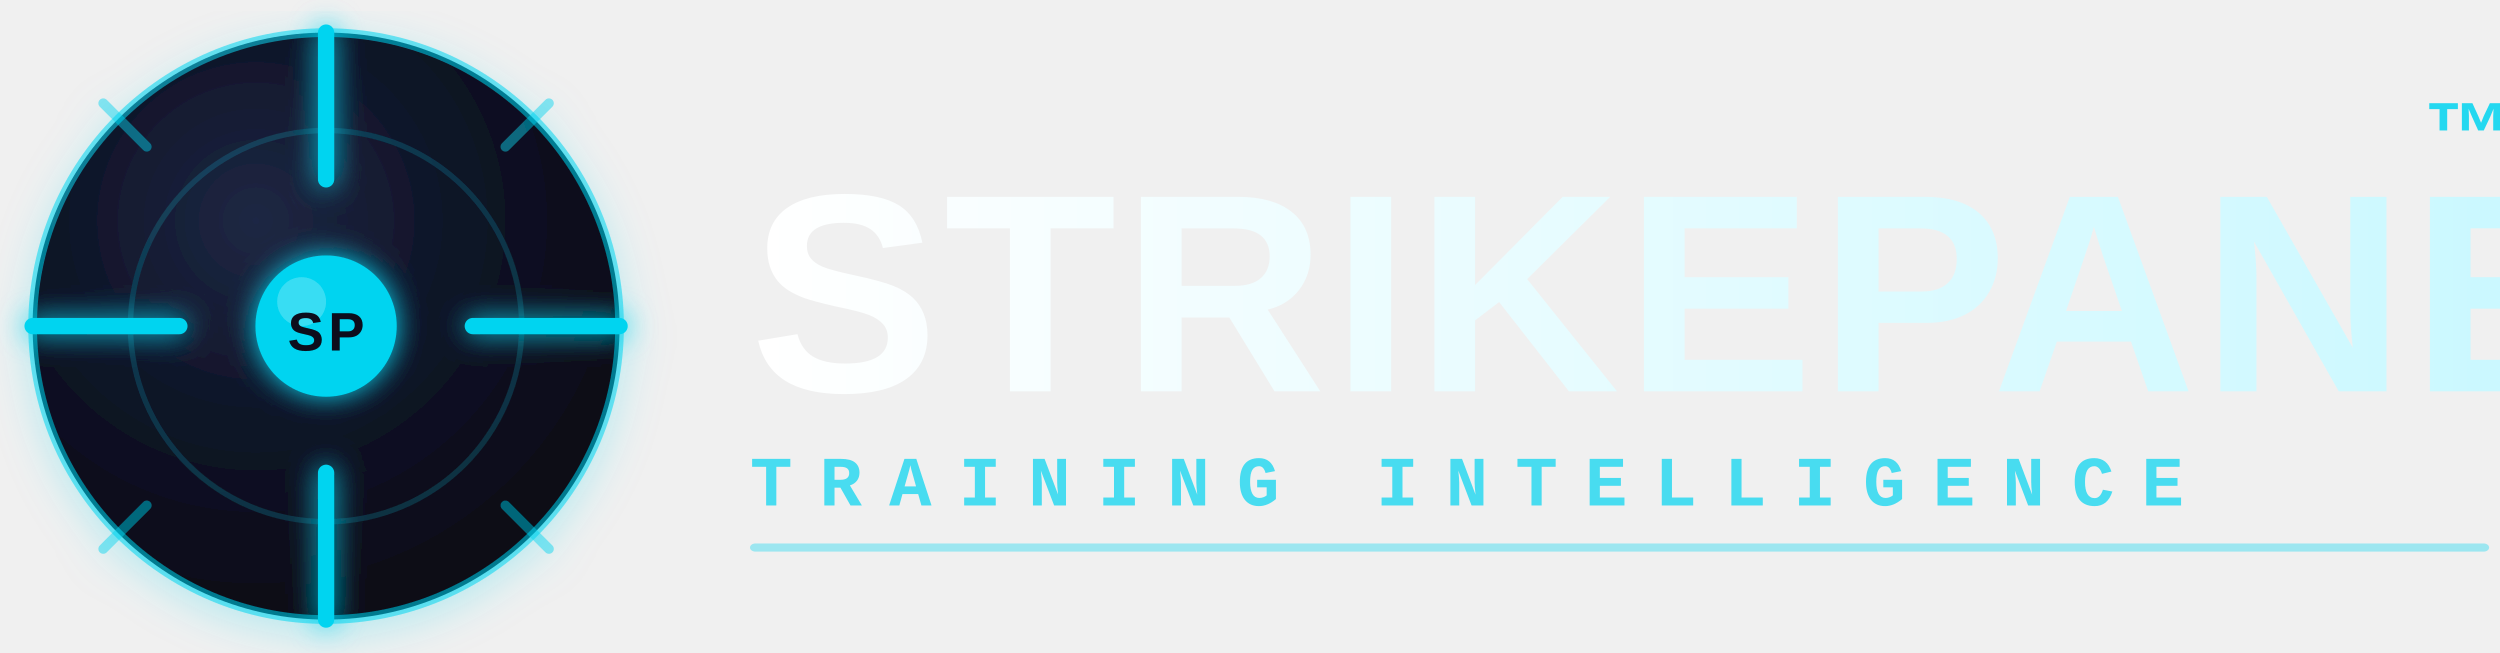
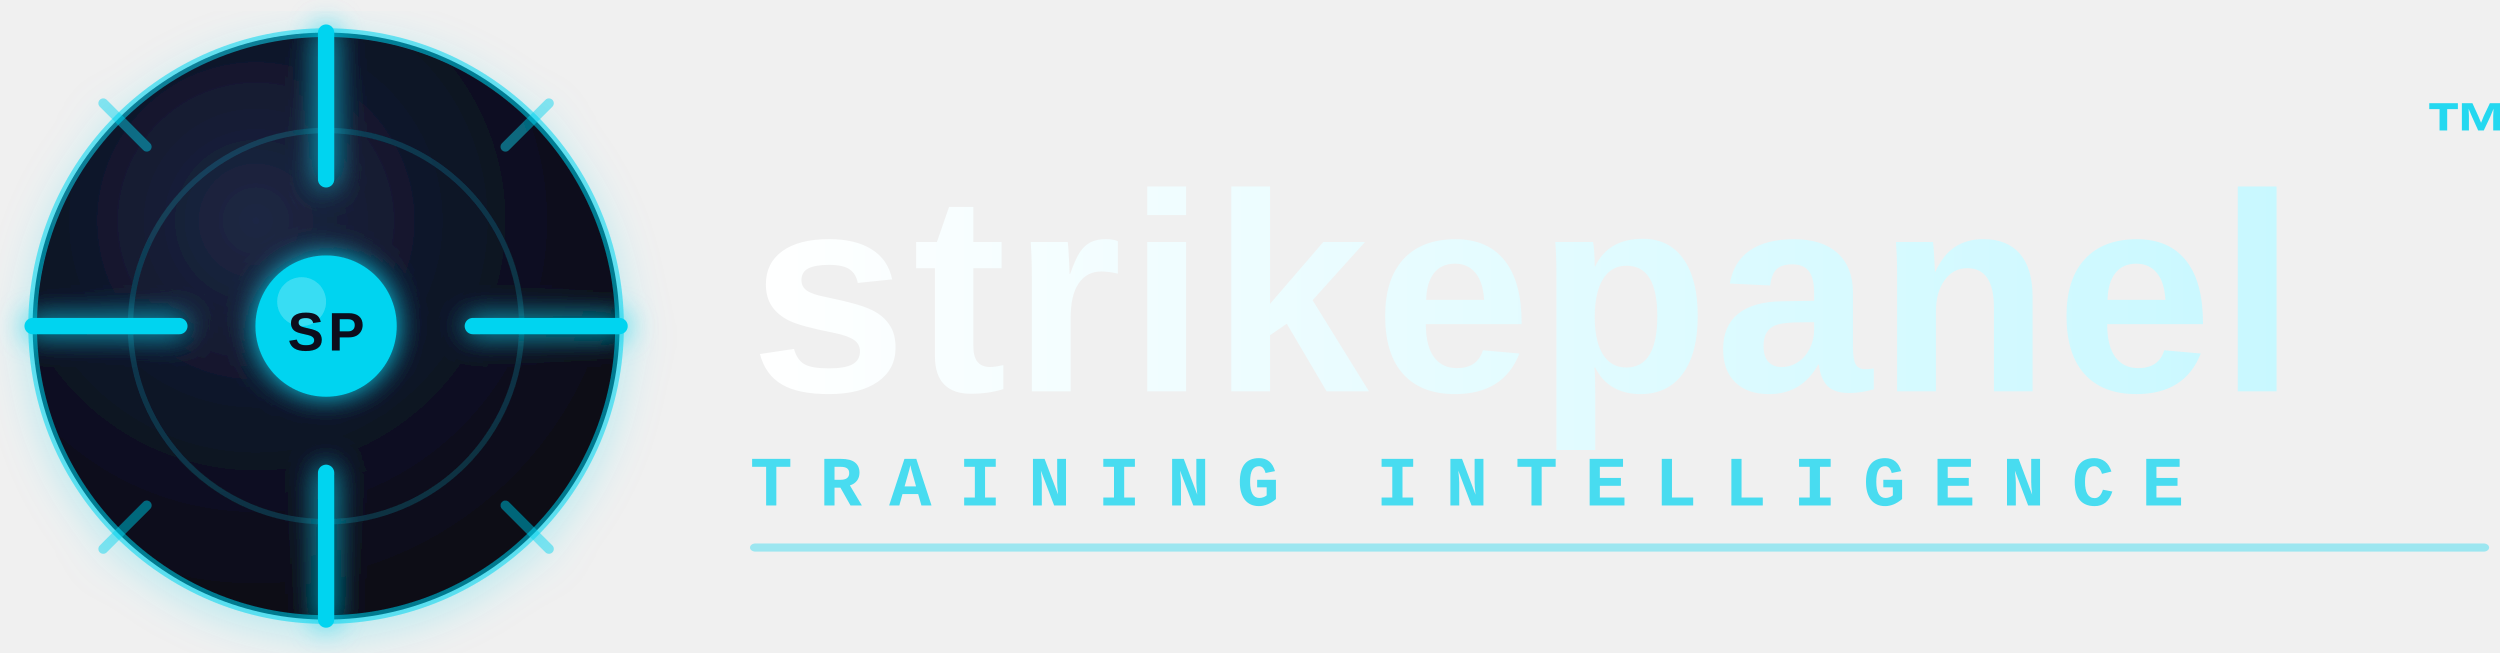
- <svg xmlns="http://www.w3.org/2000/svg" viewBox="0 0 460 120" role="img" aria-label="strikepane logo">
+ <svg xmlns="http://www.w3.org/2000/svg" viewBox="0 0 460 120" role="img" aria-label="strikepanel logo">
  <defs>
    <radialGradient id="orb-fill" cx="38%" cy="32%" r="65%" gradientUnits="objectBoundingBox">
      <stop offset="0%" stop-color="#1e2844" />
      <stop offset="50%" stop-color="#0f1428" />
      <stop offset="100%" stop-color="#080c18" />
    </radialGradient>
    <filter id="glow" x="-30%" y="-30%" width="160%" height="160%">
      <feGaussianBlur in="SourceGraphic" stdDeviation="2.5" result="blur" />
      <feMerge>
        <feMergeNode in="blur" />
        <feMergeNode in="SourceGraphic" />
      </feMerge>
    </filter>
    <filter id="orb-shadow" x="-20%" y="-20%" width="140%" height="140%">
      <feDropShadow dx="0" dy="2" stdDeviation="4" flood-color="#00D4F0" flood-opacity="0.25" />
    </filter>
    <linearGradient id="text-grad" x1="0%" y1="0%" x2="100%" y2="0%">
      <stop offset="0%" stop-color="#ffffff" />
      <stop offset="100%" stop-color="#c8f8ff" />
    </linearGradient>
    <clipPath id="orb-clip">
      <circle cx="60" cy="60" r="54" />
    </clipPath>
  </defs>
  <g transform="translate(0,0)" filter="url(#orb-shadow)">
    <circle cx="60" cy="60" r="54" fill="url(#orb-fill)" stroke="#00D4F0" stroke-width="1.6" stroke-opacity="0.55" />
    <circle cx="60" cy="60" r="36" fill="none" stroke="#00D4F0" stroke-width="1" stroke-opacity="0.18" />
    <g filter="url(#glow)" stroke="#00D4F0" stroke-linecap="round">
      <line x1="60" y1="6" x2="60" y2="33" stroke-width="3" />
      <line x1="60" y1="87" x2="60" y2="114" stroke-width="3" />
      <line x1="6" y1="60" x2="33" y2="60" stroke-width="3" />
      <line x1="87" y1="60" x2="114" y2="60" stroke-width="3" />
    </g>
    <g stroke="#00D4F0" stroke-linecap="round" stroke-opacity="0.45">
      <line x1="19" y1="19" x2="27" y2="27" stroke-width="1.8" />
      <line x1="101" y1="101" x2="93" y2="93" stroke-width="1.8" />
      <line x1="101" y1="19" x2="93" y2="27" stroke-width="1.8" />
      <line x1="19" y1="101" x2="27" y2="93" stroke-width="1.8" />
    </g>
    <circle cx="60" cy="60" r="13" fill="#00D4F0" filter="url(#glow)" />
    <circle cx="55.5" cy="55.5" r="4.5" fill="white" fill-opacity="0.22" />
    <text x="60" y="64.5" font-family="'Arial Black','Helvetica Neue',Arial,sans-serif" font-weight="900" font-size="10" fill="#07111e" text-anchor="middle" letter-spacing="0.8">SP</text>
  </g>
  <g transform="translate(138, 0)">
-     <text y="72" font-family="'Arial Black','Helvetica Neue',Arial,sans-serif" font-weight="900" font-size="52" letter-spacing="1" fill="url(#text-grad)">STRIKEPANE</text>
+     <text y="72" font-family="'Arial Black','Helvetica Neue',Arial,sans-serif" font-weight="900" font-size="52" letter-spacing="1" fill="url(#text-grad)">strikepanel</text>
    <text x="308" y="30" font-family="Arial,sans-serif" font-weight="700" font-size="16" fill="#00D4F0" fill-opacity="0.85">™</text>
    <text y="93" font-family="'Courier New',Courier,monospace" font-weight="700" font-size="13" letter-spacing="5" fill="#00D4F0" fill-opacity="0.7">TRAINING INTELLIGENCE</text>
    <rect x="0" y="100" width="320" height="1.5" fill="#00D4F0" fill-opacity="0.35" rx="1" />
  </g>
</svg>
